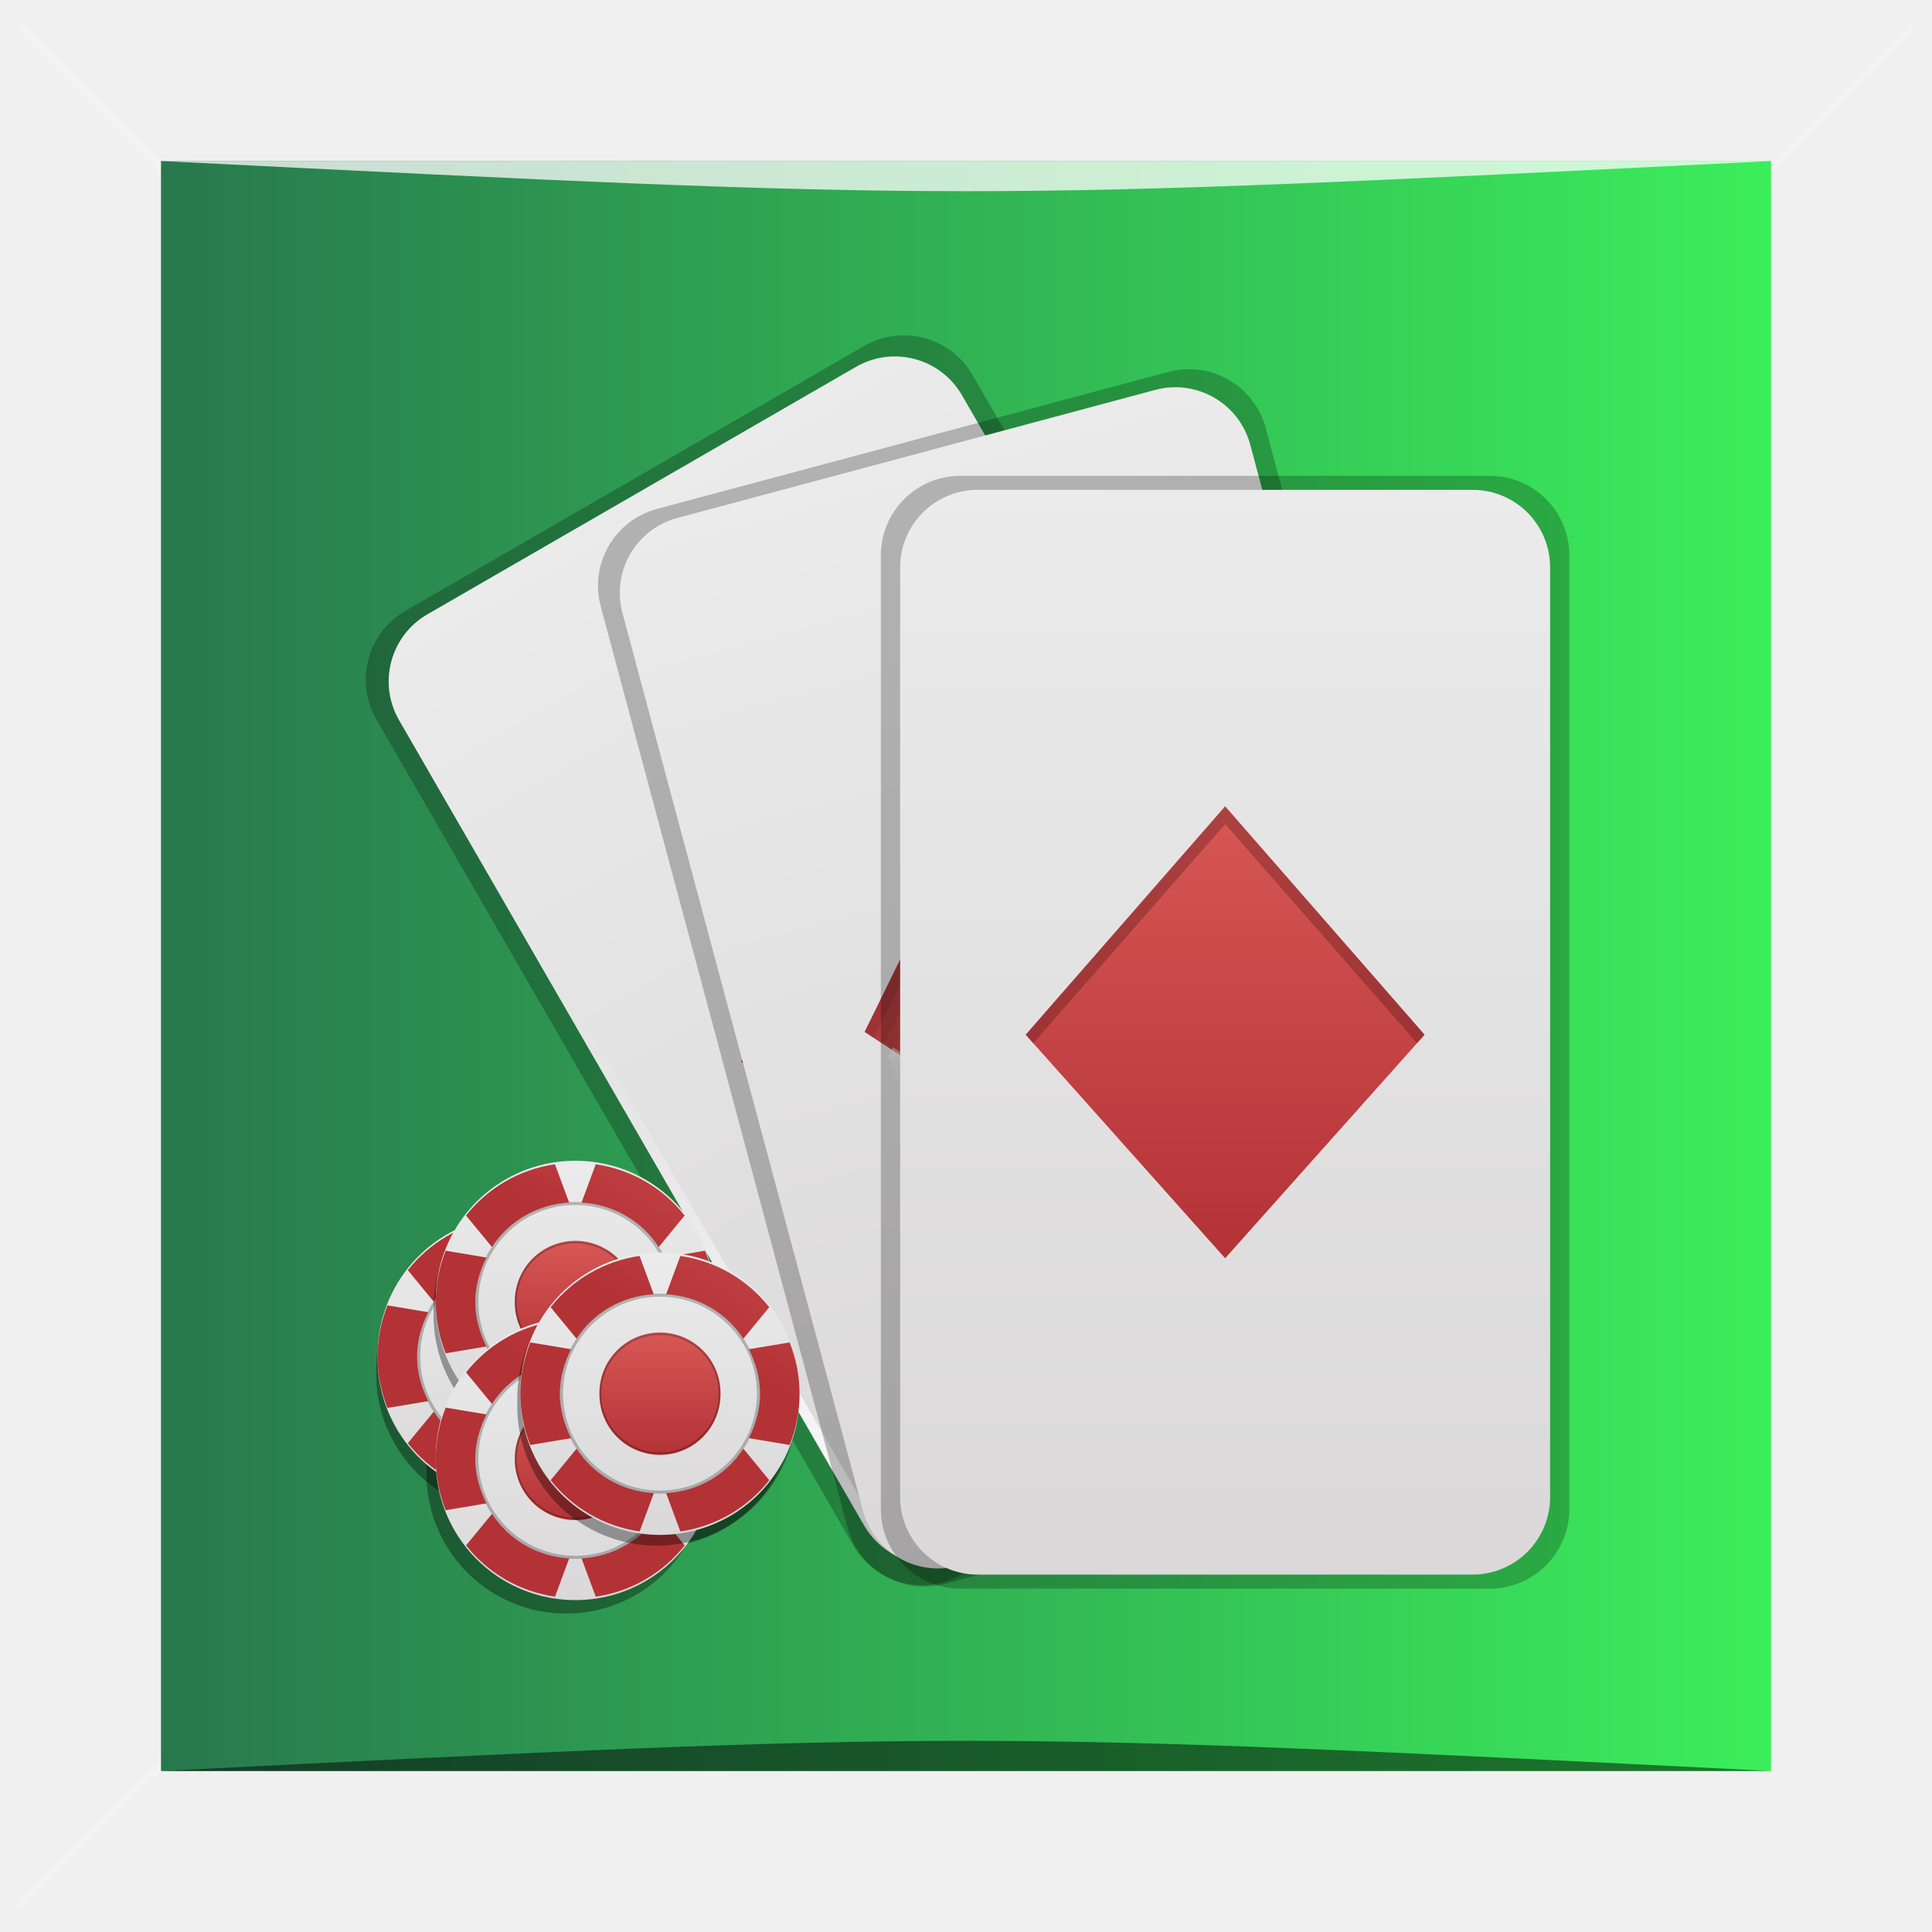
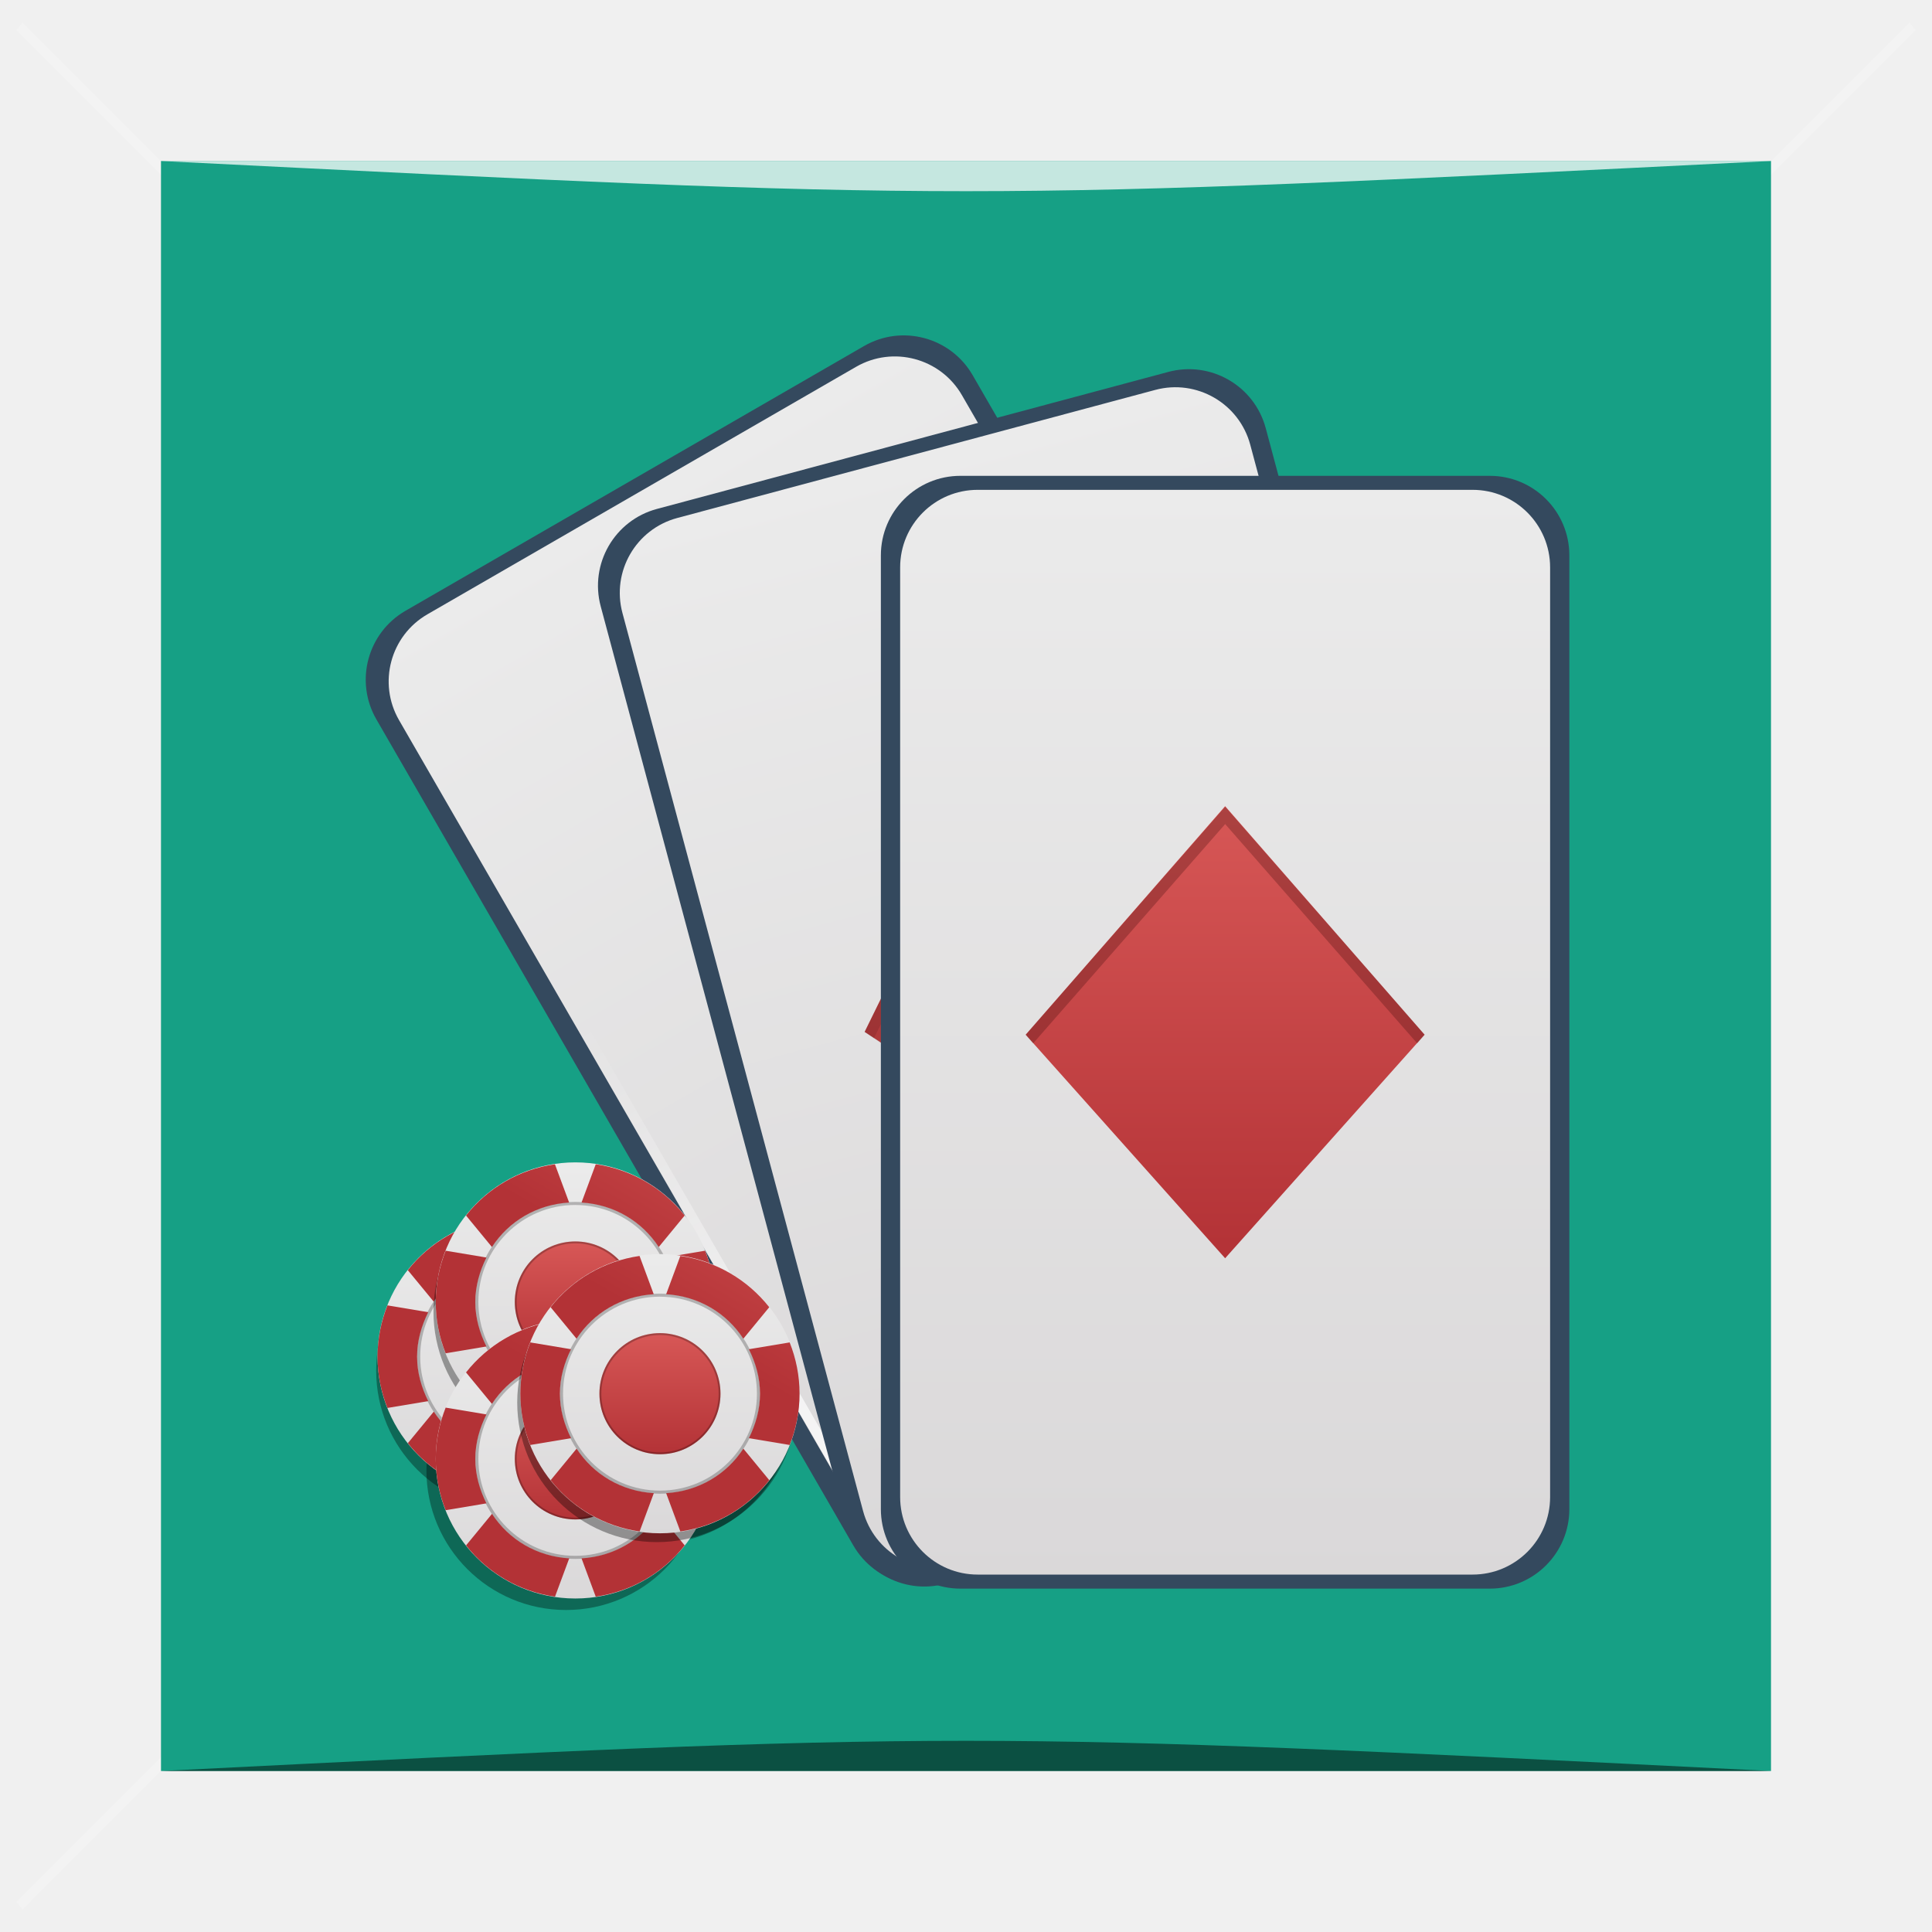
<svg xmlns="http://www.w3.org/2000/svg" xmlns:xlink="http://www.w3.org/1999/xlink" width="48" height="48" id="svg2" version="1.1">
  <defs id="defs4">
    <linearGradient id="linearGradient954">
      <stop style="stop-color:#ffffff;stop-opacity:1;" offset="0" id="stop956" />
      <stop style="stop-color:#ffffff;stop-opacity:0;" offset="1" id="stop958" />
    </linearGradient>
    <linearGradient id="linearGradient936">
      <stop style="stop-color:#b33236;stop-opacity:1" offset="0" id="stop938" />
      <stop style="stop-color:#d75756;stop-opacity:1" offset="1" id="stop940" />
    </linearGradient>
    <linearGradient id="linearGradient902">
      <stop style="stop-color:#dad8d9;stop-opacity:1" offset="0" id="stop904" />
      <stop style="stop-color:#ebebeb;stop-opacity:1" offset="1" id="stop906" />
    </linearGradient>
    <linearGradient id="linearGradient887">
      <stop style="stop-color:#28784d;stop-opacity:1" offset="0" id="stop889" />
      <stop style="stop-color:#3bee5b;stop-opacity:1;" offset="1" id="stop891" />
    </linearGradient>
-     <linearGradient xlink:href="#linearGradient887" id="linearGradient893" x1="6.0000002e-07" y1="-1027.162" x2="48" y2="-1027.162" gradientUnits="userSpaceOnUse" gradientTransform="matrix(0.8333333,0,0,0.8333333,3.999999,-171.3937)" />
    <linearGradient xlink:href="#linearGradient902" id="linearGradient1247" x1="13.483" y1="42.204" x2="13.483" y2="26.829" gradientUnits="userSpaceOnUse" />
    <linearGradient xlink:href="#linearGradient936" id="linearGradient1251" gradientUnits="userSpaceOnUse" x1="13.483" y1="42.204" x2="13.483" y2="26.829" />
    <linearGradient xlink:href="#linearGradient936" id="linearGradient1276" x1="-4.812" y1="42.219" x2="0.688" y2="42.219" gradientUnits="userSpaceOnUse" gradientTransform="matrix(0.565837,-0.9802863,0.1076842,0.06218599,11.68377,1031.33)" />
    <linearGradient xlink:href="#linearGradient902" id="linearGradient1370" gradientUnits="userSpaceOnUse" x1="13.483" y1="42.204" x2="13.483" y2="26.829" />
    <linearGradient xlink:href="#linearGradient936" id="linearGradient1372" gradientUnits="userSpaceOnUse" x1="13.483" y1="42.204" x2="13.483" y2="26.829" />
    <linearGradient xlink:href="#linearGradient936" id="linearGradient1374" gradientUnits="userSpaceOnUse" gradientTransform="matrix(0.565837,-0.9802863,0.1076842,0.06218599,11.68377,1031.33)" x1="-4.812" y1="42.219" x2="0.688" y2="42.219" />
    <linearGradient xlink:href="#linearGradient902" id="linearGradient1400" gradientUnits="userSpaceOnUse" x1="13.483" y1="42.204" x2="13.483" y2="26.829" />
    <linearGradient xlink:href="#linearGradient936" id="linearGradient1402" gradientUnits="userSpaceOnUse" x1="13.483" y1="42.204" x2="13.483" y2="26.829" />
    <linearGradient xlink:href="#linearGradient936" id="linearGradient1404" gradientUnits="userSpaceOnUse" gradientTransform="matrix(0.565837,-0.9802863,0.1076842,0.06218599,11.68377,1031.33)" x1="-4.812" y1="42.219" x2="0.688" y2="42.219" />
    <linearGradient xlink:href="#linearGradient936" id="linearGradient3516" gradientUnits="userSpaceOnUse" gradientTransform="matrix(0.9848837,0,0,0.9848837,6.800568,17.19)" x1="24.086" y1="1034.022" x2="24.086" y2="1022.664" />
    <linearGradient xlink:href="#linearGradient902" id="linearGradient3519" gradientUnits="userSpaceOnUse" gradientTransform="matrix(0.9848837,0,0,0.9848837,6.800564,17.19)" x1="24.537" y1="1042.299" x2="24.537" y2="1014.595" />
    <linearGradient xlink:href="#linearGradient936" id="linearGradient3540" gradientUnits="userSpaceOnUse" gradientTransform="matrix(0.9513246,-0.2549067,0.2549067,0.9513246,-258.7161,56.46782)" x1="24.086" y1="1034.022" x2="24.086" y2="1022.664" />
    <linearGradient xlink:href="#linearGradient902" id="linearGradient3543" gradientUnits="userSpaceOnUse" gradientTransform="matrix(0.9848837,0,0,0.9848837,-264.5155,-12.41694)" x1="24.537" y1="1042.299" x2="24.537" y2="1014.595" />
    <linearGradient xlink:href="#linearGradient954" id="linearGradient3560" gradientUnits="userSpaceOnUse" gradientTransform="matrix(0.8529343,-0.4924418,0.4924418,0.8529343,-9.607174,1019.568)" x1="25.102" y1="37.835" x2="25.102" y2="21.218" />
    <linearGradient xlink:href="#linearGradient936" id="linearGradient3564" gradientUnits="userSpaceOnUse" gradientTransform="matrix(0.8529343,-0.4924418,0.4924418,0.8529343,-504.1971,162.9127)" x1="24.086" y1="1034.022" x2="24.086" y2="1022.664" />
    <linearGradient xlink:href="#linearGradient902" id="linearGradient3567" gradientUnits="userSpaceOnUse" gradientTransform="matrix(0.9848837,0,0,0.9848837,-518.1039,-111.012)" x1="24.537" y1="1042.299" x2="24.537" y2="1014.595" />
    <linearGradient xlink:href="#linearGradient902" id="linearGradient3571" gradientUnits="userSpaceOnUse" x1="13.483" y1="42.204" x2="13.483" y2="26.829" />
    <linearGradient xlink:href="#linearGradient936" id="linearGradient3573" gradientUnits="userSpaceOnUse" x1="13.483" y1="42.204" x2="13.483" y2="26.829" />
    <linearGradient xlink:href="#linearGradient936" id="linearGradient3580" gradientUnits="userSpaceOnUse" gradientTransform="matrix(0.5607882,-0.9715395,0.1067234,0.06163112,15.34144,1030.407)" x1="-4.812" y1="42.219" x2="0.688" y2="42.219" />
    <linearGradient xlink:href="#linearGradient936" id="linearGradient3593" gradientUnits="userSpaceOnUse" gradientTransform="matrix(0.5607882,-0.9715395,0.1067234,0.06163112,13.23905,1032.028)" x1="-4.812" y1="42.219" x2="0.688" y2="42.219" />
    <linearGradient xlink:href="#linearGradient936" id="linearGradient3606" gradientUnits="userSpaceOnUse" gradientTransform="matrix(0.5607882,-0.9715395,0.1067234,0.06163112,13.23905,1028.13)" x1="-4.812" y1="42.219" x2="0.688" y2="42.219" />
    <linearGradient xlink:href="#linearGradient936" id="linearGradient3619" gradientUnits="userSpaceOnUse" gradientTransform="matrix(0.5607882,-0.9715395,0.1067234,0.06163112,11.79365,1029.487)" x1="-4.812" y1="42.219" x2="0.688" y2="42.219" />
  </defs>
  <g id="layer1" transform="translate(0,-1004.362)">
    <path style="fill:#ffffff;fill-opacity:0.183;stroke:none" d="m 0.563,1004.925 c -0.06,0.06 -0.104,0.12 -0.156,0.188 l 5.438,5.438 0.156,-0.188 L 0.563,1004.925 Z" id="rect7303" />
    <path style="fill:#ffffff;fill-opacity:0.183;stroke:none" d="m 47.438,1004.925 -5.438,5.438 0.156,0.188 5.438,-5.438 C 47.542,1005.044 47.498,1004.985 47.438,1004.925 Z" id="path7540" />
    <path style="fill:#ffffff;fill-opacity:0.183;stroke:none" d="m 5.844,1046.175 -5.438,5.438 c 0.052,0.068 0.096,0.127 0.156,0.188 L 6,1046.362 5.844,1046.175 Z" id="path7546" />
-     <rect style="fill:url(#linearGradient893);fill-opacity:1;stroke:none" id="rect2991-1" width="40" height="40" x="4" y="-1048.362" ry="0" transform="scale(1,-1)" />
-     <rect ry="1.976" y="887.982" x="-503.019" height="27.647" width="17.105" id="rect921" style="fill:#000000;fill-opacity:0.245;stroke:none" transform="matrix(0.8660254,-0.5,0.5,0.8660254,0,0)" />
+     <rect style="fill:#16a085;fill-opacity:1;stroke:none" id="rect2991-1" width="40" height="40" x="4" y="-1048.362" ry="0" transform="scale(1,-1)" />
+     <rect ry="1.976" y="887.982" x="-503.019" height="27.647" width="17.105" id="rect921" style="fill:#34495e;fill-opacity:1;stroke:none" transform="matrix(0.8660254,-0.5,0.5,0.8660254,0,0)" />
    <rect style="fill:url(#linearGradient3567);fill-opacity:1;stroke:none" id="rect900" width="16.148" height="26.95" x="-502.541" y="888.33" ry="1.926" transform="matrix(0.8660254,-0.5,0.5,0.8660254,0,0)" />
    <path style="fill:url(#linearGradient3564);fill-opacity:1;stroke:none" d="m 19.874,1023.356 -1.452,7.395 7.068,2.332 1.514,-7.288 -7.13,-2.439 z" id="rect925" />
    <path style="fill:url(#linearGradient3560);fill-opacity:1;stroke:none" d="m 9.715,1020.78 c -0.127,0.476 -0.054,1.014 0.213,1.476 l 11.542,19.991 c 0.534,0.924 1.698,1.259 2.622,0.725 l 10.662,-6.155 c 0.924,-0.534 1.217,-1.709 0.683,-2.633 l -11.542,-19.991 c -0.267,-0.462 -0.697,-0.795 -1.172,-0.922 0.333,0.163 0.605,0.432 0.805,0.779 l 11.542,19.991 c 0.534,0.924 0.241,2.1 -0.683,2.633 l -10.235,5.909 c -0.924,0.534 -2.089,0.199 -2.622,-0.725 L 9.987,1021.866 c -0.2,-0.347 -0.298,-0.717 -0.272,-1.087 z" id="rect949" />
    <path style="fill:#2b0000;fill-opacity:0.249;stroke:none" d="m 19.881,1023.368 -1.46,7.382 0.268,0.094 1.408,-7.103 6.855,2.333 0.052,-0.279 -7.123,-2.427 z" id="path962" />
    <path style="fill:#2b0000;fill-opacity:0.144;stroke:none" d="m 20.097,1023.742 -1.408,7.103 0.268,0.094 1.355,-6.824 6.588,2.238 0.052,-0.279 -6.855,-2.333 z" id="path967" />
    <path style="fill:#2b0000;fill-opacity:0.061;stroke:none" d="m 20.312,1024.115 -1.355,6.824 0.294,0.079 1.277,-6.53 6.293,2.159 0.079,-0.294 -6.588,-2.238 z" id="path969" />
    <path style="fill:#ffffff;fill-opacity:0.424;stroke:none" d="m 19.205,1030.938 -0.079,0.294 0.168,0.045 0.034,-0.126 6.293,2.159 1.277,-6.53 0.126,0.034 0.045,-0.168 -0.294,-0.079 -1.277,6.53 -6.294,-2.16 z" id="path981" />
    <path id="path986" d="m 19.333,1031.159 -0.079,0.294 0.168,0.045 0.033,-0.127 6.293,2.159 1.277,-6.53 0.126,0.034 0.045,-0.168 -0.294,-0.079 -1.277,6.53 -6.293,-2.159 z" style="fill:#ffffff;fill-opacity:0.21;stroke:none" />
    <path style="fill:#ffffff;fill-opacity:0.079;stroke:none" d="m 19.457,1031.374 -0.079,0.294 0.168,0.045 0.033,-0.127 6.293,2.159 1.277,-6.53 0.126,0.034 0.045,-0.168 -0.294,-0.079 -1.277,6.53 -6.293,-2.159 z" id="path988" />
-     <path style="fill:#000000;fill-opacity:0.354;stroke:none" id="path1582" d="m 14.695,33.979 a 1.536,1.536 0 1 1 -3.071,0 1.536,1.536 0 1 1 3.071,0 z" transform="matrix(2.258685,0,0,2.258685,-16.90645,961.67)" />
-     <rect ry="1.976" y="986.577" x="-249.431" height="27.647" width="17.105" id="rect1186" style="fill:#000000;fill-opacity:0.245;stroke:none" transform="matrix(0.9659258,-0.258819,0.258819,0.9659258,0,0)" />
+     <path style="fill:#000000;fill-opacity:0.354;stroke:none" id="path1582" d="m 14.695,33.979 a 1.536,1.536 0 0 1 -1.536,1.536 1.536,1.536 0 0 1 -1.536,-1.536 1.536,1.536 0 0 1 1.536,-1.536 1.536,1.536 0 0 1 1.536,1.536 z" transform="matrix(2.258685,0,0,2.258685,-16.90645,961.67)" />
+     <rect ry="1.976" y="986.577" x="-249.431" height="27.647" width="17.105" id="rect1186" style="fill:#34495e;fill-opacity:1;stroke:none" transform="matrix(0.9659258,-0.258819,0.258819,0.9659258,0,0)" />
    <rect style="fill:url(#linearGradient3543);fill-opacity:1;stroke:none" id="rect1188" width="16.148" height="26.95" x="-248.952" y="986.925" ry="1.926" transform="matrix(0.9659258,-0.258819,0.258819,0.9659258,0,0)" />
    <path style="fill:url(#linearGradient3540);fill-opacity:1;stroke:none" d="m 24.799,1023.232 -3.317,6.767 6.224,4.082 3.349,-6.647 -6.256,-4.202 z" id="path1190" />
    <path style="fill:#2b0000;fill-opacity:0.249;stroke:none" d="m 24.802,1023.246 -3.321,6.753 0.234,0.16 3.198,-6.497 6.018,4.027 0.123,-0.256 -6.252,-4.188 z" id="path1196" />
    <path style="fill:#2b0000;fill-opacity:0.144;stroke:none" d="m 24.914,1023.662 -3.198,6.497 0.234,0.16 3.075,-6.241 5.784,3.867 0.123,-0.256 -6.018,-4.027 z" id="path1198" />
    <path style="fill:#2b0000;fill-opacity:0.061;stroke:none" d="m 25.025,1024.078 -3.075,6.241 0.264,0.152 2.923,-5.977 5.52,3.715 0.152,-0.264 -5.784,-3.867 z" id="path1200" />
    <path style="fill:#ffffff;fill-opacity:0.424;stroke:none" d="m 22.19,1030.382 -0.152,0.264 0.151,0.087 0.065,-0.113 5.52,3.715 2.923,-5.977 0.113,0.066 0.087,-0.15 -0.264,-0.152 -2.923,5.977 -5.52,-3.716 z" id="path1202" />
    <path id="path1204" d="m 22.256,1030.629 -0.152,0.264 0.151,0.087 0.065,-0.114 5.52,3.715 2.923,-5.977 0.113,0.065 0.087,-0.15 -0.264,-0.152 -2.923,5.977 -5.52,-3.715 z" style="fill:#ffffff;fill-opacity:0.21;stroke:none" />
    <path style="fill:#ffffff;fill-opacity:0.079;stroke:none" d="m 22.32,1030.869 -0.152,0.264 0.151,0.087 0.065,-0.114 5.52,3.715 2.923,-5.977 0.113,0.065 0.087,-0.15 -0.264,-0.152 -2.923,5.977 -5.52,-3.715 z" id="path1206" />
-     <rect style="fill:#000000;fill-opacity:0.245;stroke:none" id="rect1140" width="17.105" height="27.647" x="21.885" y="1016.184" ry="1.976" />
+     <rect style="fill:#34495e;fill-opacity:1;stroke:none" id="rect1140" width="17.105" height="27.647" x="21.885" y="1016.184" ry="1.976" />
    <rect ry="1.926" y="1016.532" x="22.364" height="26.95" width="16.148" id="rect1142" style="fill:url(#linearGradient3519);fill-opacity:1;stroke:none" />
    <path id="path1144" d="m 30.438,1024.391 -4.955,5.678 4.955,5.554 4.955,-5.554 -4.955,-5.678 z" style="fill:url(#linearGradient3516);fill-opacity:1;stroke:none" />
    <path id="path1150" d="m 30.438,1024.406 -4.955,5.663 0.185,0.215 4.771,-5.448 4.771,5.448 0.185,-0.215 -4.955,-5.663 z" style="fill:#2b0000;fill-opacity:0.249;stroke:none" />
-     <path transform="matrix(2.258685,0,0,2.258685,-15.65815,964.1447)" d="m 14.695,33.979 a 1.536,1.536 0 1 1 -3.071,0 1.536,1.536 0 1 1 3.071,0 z" id="path1584" style="fill:#000000;fill-opacity:0.354;stroke:none" />
-     <path style="fill:url(#linearGradient1247);fill-opacity:1;stroke:none" id="path1239" d="m 21.375,34.312 a 7.688,7.688 0 1 1 -15.375,0 7.688,7.688 0 1 1 15.375,0 z" transform="matrix(0.4511166,0,0,0.4512215,6.674071,1022.585)" />
-     <path transform="matrix(0.1956169,0,0,0.1956624,10.17122,1031.354)" d="m 21.375,34.312 a 7.688,7.688 0 1 1 -15.375,0 7.688,7.688 0 1 1 15.375,0 z" id="path1249" style="fill:url(#linearGradient1251);fill-opacity:1;stroke:none" />
+     <path transform="matrix(2.258685,0,0,2.258685,-15.65815,964.1447)" d="m 14.695,33.979 a 1.536,1.536 0 0 1 -1.536,1.536 1.536,1.536 0 0 1 -1.536,-1.536 1.536,1.536 0 0 1 1.536,-1.536 1.536,1.536 0 0 1 1.536,1.536 z" id="path1584" style="fill:#000000;fill-opacity:0.354;stroke:none" />
+     <path style="fill:url(#linearGradient1247);fill-opacity:1;stroke:none" id="path1239" d="M 21.375,34.312 A 7.688,7.688 0 0 1 13.688,42 7.688,7.688 0 0 1 6,34.312 7.688,7.688 0 0 1 13.688,26.625 7.688,7.688 0 0 1 21.375,34.312 Z" transform="matrix(0.4511166,0,0,0.4512215,6.674071,1022.585)" />
+     <path transform="matrix(0.1956169,0,0,0.1956624,10.17122,1031.354)" d="M 21.375,34.312 A 7.688,7.688 0 0 1 13.688,42 7.688,7.688 0 0 1 6,34.312 7.688,7.688 0 0 1 13.688,26.625 7.688,7.688 0 0 1 21.375,34.312 Z" id="path1249" style="fill:url(#linearGradient1251);fill-opacity:1;stroke:none" />
    <path style="fill:#000000;fill-opacity:0.236;stroke:none" d="m 12.849,1035.581 c -1.373,0 -2.486,1.113 -2.486,2.486 0,1.373 1.113,2.486 2.486,2.486 1.373,0 2.486,-1.113 2.486,-2.486 0,-1.373 -1.113,-2.486 -2.486,-2.486 z m 0,0.077 c 1.329,0 2.409,1.08 2.409,2.409 0,1.329 -1.08,2.409 -2.409,2.409 -1.329,0 -2.409,-1.08 -2.409,-2.409 0,-1.33 1.08,-2.41 2.409,-2.41 z" id="path1253" />
    <path id="path1262" d="m 12.849,1036.563 c -0.831,0 -1.504,0.674 -1.504,1.504 0,0.831 0.673,1.504 1.504,1.504 0.831,0 1.504,-0.674 1.504,-1.504 0,-0.831 -0.673,-1.504 -1.504,-1.504 z m 0,0.048 c 0.804,0 1.457,0.653 1.457,1.458 0,0.804 -0.653,1.458 -1.457,1.458 -0.804,0 -1.457,-0.653 -1.457,-1.458 0,-0.805 0.653,-1.458 1.457,-1.458 z" style="fill:#000000;fill-opacity:0.236;stroke:none" />
    <path style="fill:#000000;fill-opacity:0.117;stroke:none" d="m 12.849,1036.608 c -0.806,0 -1.459,0.653 -1.459,1.46 0,0.806 0.653,1.46 1.459,1.46 0.806,0 1.459,-0.653 1.459,-1.46 0,-0.806 -0.653,-1.46 -1.459,-1.46 z m 0,0.046 c 0.78,0 1.414,0.634 1.414,1.414 0,0.78 -0.634,1.414 -1.414,1.414 -0.78,0 -1.414,-0.634 -1.414,-1.414 0,-0.781 0.634,-1.415 1.414,-1.415 z" id="path1264" />
    <path id="path1266" d="m 12.849,1036.652 c -0.781,0 -1.415,0.634 -1.415,1.415 0,0.781 0.633,1.415 1.415,1.415 0.781,0 1.415,-0.634 1.415,-1.415 0,-0.781 -0.633,-1.415 -1.415,-1.415 z m 0,0.044 c 0.756,0 1.371,0.614 1.371,1.371 0,0.757 -0.614,1.371 -1.371,1.371 -0.756,0 -1.371,-0.614 -1.371,-1.371 0,-0.756 0.614,-1.371 1.371,-1.371 z" style="fill:#000000;fill-opacity:0.059;stroke:none" />
    <path style="fill:url(#linearGradient3619);fill-opacity:1;stroke:none" d="m 12.342,1034.645 c -0.896,0.131 -1.673,0.595 -2.21,1.274 l 0.644,0.783 c 0.418,-0.638 1.111,-1.057 1.918,-1.105 l -0.353,-0.952 z m 1.013,0 -0.353,0.952 c 0.807,0.048 1.5,0.467 1.918,1.105 l 0.644,-0.783 c -0.536,-0.679 -1.314,-1.143 -2.21,-1.274 z m -3.729,2.149 c -0.156,0.395 -0.246,0.824 -0.246,1.274 0,0.45 0.089,0.879 0.246,1.274 l 1.013,-0.169 c -0.167,-0.334 -0.276,-0.706 -0.276,-1.105 0,-0.399 0.109,-0.771 0.276,-1.105 l -1.013,-0.169 z m 6.445,0 -1.013,0.169 c 0.167,0.334 0.276,0.706 0.276,1.105 0,0.399 -0.109,0.771 -0.276,1.105 l 1.013,0.169 c 0.156,-0.395 0.246,-0.824 0.246,-1.274 0,-0.45 -0.089,-0.879 -0.246,-1.274 z m -5.294,2.64 -0.644,0.783 c 0.536,0.679 1.314,1.143 2.21,1.274 l 0.353,-0.952 c -0.807,-0.049 -1.5,-0.467 -1.918,-1.105 z m 4.143,0 c -0.418,0.638 -1.111,1.057 -1.918,1.105 l 0.353,0.952 c 0.896,-0.131 1.673,-0.595 2.21,-1.274 l -0.644,-0.783 z" id="rect1268" />
-     <path style="fill:#000000;fill-opacity:0.354;stroke:none" id="path1586" d="m 14.695,33.979 a 1.536,1.536 0 1 1 -3.071,0 1.536,1.536 0 1 1 3.071,0 z" transform="matrix(2.258685,0,0,2.258685,-13.46816,962.5022)" />
-     <path transform="matrix(2.258685,0,0,2.258685,-15.48295,960.2027)" d="m 14.695,33.979 a 1.536,1.536 0 1 1 -3.071,0 1.536,1.536 0 1 1 3.071,0 z" id="path1580" style="fill:#000000;fill-opacity:0.354;stroke:none" />
-     <path transform="matrix(0.4511166,0,0,0.4512215,8.119466,1021.227)" d="m 21.375,34.312 a 7.688,7.688 0 1 1 -15.375,0 7.688,7.688 0 1 1 15.375,0 z" id="path1348" style="fill:url(#linearGradient1370);fill-opacity:1;stroke:none" />
-     <path style="fill:url(#linearGradient1372);fill-opacity:1;stroke:none" id="path1350" d="m 21.375,34.312 a 7.688,7.688 0 1 1 -15.375,0 7.688,7.688 0 1 1 15.375,0 z" transform="matrix(0.1956169,0,0,0.1956624,11.61662,1029.996)" />
+     <path style="fill:#000000;fill-opacity:0.354;stroke:none" id="path1586" d="m 14.695,33.979 a 1.536,1.536 0 0 1 -1.536,1.536 1.536,1.536 0 0 1 -1.536,-1.536 1.536,1.536 0 0 1 1.536,-1.536 1.536,1.536 0 0 1 1.536,1.536 z" transform="matrix(2.258685,0,0,2.258685,-13.46816,962.5022)" />
+     <path transform="matrix(2.258685,0,0,2.258685,-15.48295,960.2027)" d="m 14.695,33.979 a 1.536,1.536 0 0 1 -1.536,1.536 1.536,1.536 0 0 1 -1.536,-1.536 1.536,1.536 0 0 1 1.536,-1.536 1.536,1.536 0 0 1 1.536,1.536 z" id="path1580" style="fill:#000000;fill-opacity:0.354;stroke:none" />
+     <path transform="matrix(0.4511166,0,0,0.4512215,8.119466,1021.227)" d="M 21.375,34.312 A 7.688,7.688 0 0 1 13.688,42 7.688,7.688 0 0 1 6,34.312 7.688,7.688 0 0 1 13.688,26.625 7.688,7.688 0 0 1 21.375,34.312 Z" id="path1348" style="fill:url(#linearGradient1370);fill-opacity:1;stroke:none" />
+     <path style="fill:url(#linearGradient1372);fill-opacity:1;stroke:none" id="path1350" d="M 21.375,34.312 A 7.688,7.688 0 0 1 13.688,42 7.688,7.688 0 0 1 6,34.312 7.688,7.688 0 0 1 13.688,26.625 7.688,7.688 0 0 1 21.375,34.312 Z" transform="matrix(0.1956169,0,0,0.1956624,11.61662,1029.996)" />
    <path id="path1352" d="m 14.294,1034.223 c -1.373,0 -2.486,1.113 -2.486,2.486 0,1.373 1.113,2.486 2.486,2.486 1.373,0 2.486,-1.113 2.486,-2.486 0,-1.373 -1.113,-2.486 -2.486,-2.486 z m 0,0.077 c 1.329,0 2.409,1.08 2.409,2.409 0,1.329 -1.08,2.409 -2.409,2.409 -1.329,0 -2.409,-1.08 -2.409,-2.409 0,-1.33 1.08,-2.41 2.409,-2.41 z" style="fill:#000000;fill-opacity:0.236;stroke:none" />
    <path style="fill:#000000;fill-opacity:0.236;stroke:none" d="m 14.294,1035.205 c -0.831,0 -1.504,0.674 -1.504,1.504 0,0.831 0.673,1.504 1.504,1.504 0.831,0 1.504,-0.674 1.504,-1.504 0,-0.831 -0.673,-1.504 -1.504,-1.504 z m 0,0.048 c 0.804,0 1.457,0.653 1.457,1.458 0,0.804 -0.653,1.458 -1.457,1.458 -0.804,0 -1.457,-0.653 -1.457,-1.458 0,-0.805 0.653,-1.458 1.457,-1.458 z" id="path1358" />
    <path id="path1364" d="m 13.788,1033.287 c -0.896,0.131 -1.673,0.595 -2.21,1.274 l 0.644,0.783 c 0.418,-0.638 1.111,-1.057 1.918,-1.105 l -0.353,-0.952 z m 1.013,0 -0.353,0.952 c 0.807,0.048 1.5,0.467 1.918,1.105 l 0.644,-0.783 c -0.536,-0.679 -1.314,-1.143 -2.21,-1.274 z m -3.729,2.149 c -0.156,0.395 -0.246,0.824 -0.246,1.274 0,0.45 0.089,0.879 0.246,1.274 l 1.013,-0.169 c -0.167,-0.334 -0.276,-0.706 -0.276,-1.105 0,-0.399 0.109,-0.771 0.276,-1.105 l -1.013,-0.169 z m 6.445,0 -1.013,0.169 c 0.167,0.334 0.276,0.706 0.276,1.105 0,0.399 -0.109,0.771 -0.276,1.105 l 1.013,0.169 c 0.156,-0.395 0.246,-0.824 0.246,-1.274 0,-0.45 -0.089,-0.879 -0.246,-1.274 z m -5.294,2.64 -0.644,0.783 c 0.536,0.679 1.314,1.143 2.21,1.274 l 0.353,-0.952 c -0.807,-0.049 -1.5,-0.467 -1.918,-1.105 z m 4.143,0 c -0.418,0.638 -1.111,1.057 -1.918,1.105 l 0.353,0.952 c 0.896,-0.131 1.673,-0.595 2.21,-1.274 l -0.644,-0.783 z" style="fill:url(#linearGradient3606);fill-opacity:1;stroke:none" />
-     <path style="fill:url(#linearGradient1400);fill-opacity:1;stroke:none" id="path1378" d="m 21.375,34.312 a 7.688,7.688 0 1 1 -15.375,0 7.688,7.688 0 1 1 15.375,0 z" transform="matrix(0.4511166,0,0,0.4512215,8.119466,1025.125)" />
-     <path transform="matrix(0.1956169,0,0,0.1956624,11.61662,1033.894)" d="m 21.375,34.312 a 7.688,7.688 0 1 1 -15.375,0 7.688,7.688 0 1 1 15.375,0 z" id="path1380" style="fill:url(#linearGradient1402);fill-opacity:1;stroke:none" />
+     <path style="fill:url(#linearGradient1400);fill-opacity:1;stroke:none" id="path1378" d="M 21.375,34.312 A 7.688,7.688 0 0 1 13.688,42 7.688,7.688 0 0 1 6,34.312 7.688,7.688 0 0 1 13.688,26.625 7.688,7.688 0 0 1 21.375,34.312 Z" transform="matrix(0.4511166,0,0,0.4512215,8.119466,1025.125)" />
+     <path transform="matrix(0.1956169,0,0,0.1956624,11.61662,1033.894)" d="M 21.375,34.312 A 7.688,7.688 0 0 1 13.688,42 7.688,7.688 0 0 1 6,34.312 7.688,7.688 0 0 1 13.688,26.625 7.688,7.688 0 0 1 21.375,34.312 Z" id="path1380" style="fill:url(#linearGradient1402);fill-opacity:1;stroke:none" />
    <path style="fill:#000000;fill-opacity:0.236;stroke:none" d="m 14.294,1038.121 c -1.373,0 -2.486,1.113 -2.486,2.486 0,1.373 1.113,2.486 2.486,2.486 1.373,0 2.486,-1.113 2.486,-2.486 0,-1.373 -1.113,-2.486 -2.486,-2.486 z m 0,0.077 c 1.329,0 2.409,1.08 2.409,2.409 0,1.329 -1.08,2.409 -2.409,2.409 -1.329,0 -2.409,-1.08 -2.409,-2.409 0,-1.33 1.08,-2.41 2.409,-2.41 z" id="path1382" />
    <path id="path1388" d="m 14.294,1039.104 c -0.831,0 -1.504,0.674 -1.504,1.504 0,0.831 0.673,1.504 1.504,1.504 0.831,0 1.504,-0.674 1.504,-1.504 0,-0.831 -0.673,-1.504 -1.504,-1.504 z m 0,0.048 c 0.804,0 1.457,0.653 1.457,1.458 0,0.804 -0.653,1.458 -1.457,1.458 -0.804,0 -1.457,-0.653 -1.457,-1.458 0,-0.805 0.653,-1.458 1.457,-1.458 z" style="fill:#000000;fill-opacity:0.236;stroke:none" />
    <path style="fill:url(#linearGradient3593);fill-opacity:1;stroke:none" d="m 13.788,1037.185 c -0.896,0.131 -1.673,0.595 -2.21,1.274 l 0.644,0.783 c 0.418,-0.638 1.111,-1.057 1.918,-1.105 l -0.353,-0.952 z m 1.013,0 -0.353,0.952 c 0.807,0.048 1.5,0.467 1.918,1.105 l 0.644,-0.783 c -0.536,-0.679 -1.314,-1.143 -2.21,-1.274 z m -3.729,2.149 c -0.156,0.395 -0.246,0.824 -0.246,1.274 0,0.45 0.089,0.879 0.246,1.274 l 1.013,-0.169 c -0.167,-0.334 -0.276,-0.706 -0.276,-1.105 0,-0.399 0.109,-0.771 0.276,-1.105 l -1.013,-0.169 z m 6.445,0 -1.013,0.169 c 0.167,0.334 0.276,0.706 0.276,1.105 0,0.399 -0.109,0.771 -0.276,1.105 l 1.013,0.169 c 0.156,-0.395 0.246,-0.824 0.246,-1.274 0,-0.45 -0.089,-0.879 -0.246,-1.274 z m -5.294,2.64 -0.644,0.783 c 0.536,0.679 1.314,1.143 2.21,1.274 l 0.353,-0.952 c -0.807,-0.048 -1.5,-0.467 -1.918,-1.105 z m 4.143,0 c -0.418,0.638 -1.111,1.057 -1.918,1.105 l 0.353,0.952 c 0.896,-0.131 1.673,-0.595 2.21,-1.274 l -0.644,-0.783 z" id="path1394" />
-     <path style="fill:#000000;fill-opacity:0.354;stroke:none" id="path1578" d="m 14.695,33.979 a 1.536,1.536 0 1 1 -3.071,0 1.536,1.536 0 1 1 3.071,0 z" transform="matrix(2.258685,0,0,2.258685,-13.40246,962.4584)" />
-     <path transform="matrix(0.4511166,0,0,0.4512215,10.22186,1023.505)" d="m 21.375,34.312 a 7.688,7.688 0 1 1 -15.375,0 7.688,7.688 0 1 1 15.375,0 z" id="path1408" style="fill:url(#linearGradient3571);fill-opacity:1;stroke:none" />
-     <path style="fill:url(#linearGradient3573);fill-opacity:1;stroke:none" id="path1410" d="m 21.375,34.312 a 7.688,7.688 0 1 1 -15.375,0 7.688,7.688 0 1 1 15.375,0 z" transform="matrix(0.1956169,0,0,0.1956624,13.71901,1032.274)" />
+     <path style="fill:#000000;fill-opacity:0.354;stroke:none" id="path1578" d="m 14.695,33.979 a 1.536,1.536 0 0 1 -1.536,1.536 1.536,1.536 0 0 1 -1.536,-1.536 1.536,1.536 0 0 1 1.536,-1.536 1.536,1.536 0 0 1 1.536,1.536 z" transform="matrix(2.258685,0,0,2.258685,-13.40246,962.4584)" />
+     <path transform="matrix(0.4511166,0,0,0.4512215,10.22186,1023.505)" d="M 21.375,34.312 A 7.688,7.688 0 0 1 13.688,42 7.688,7.688 0 0 1 6,34.312 7.688,7.688 0 0 1 13.688,26.625 7.688,7.688 0 0 1 21.375,34.312 Z" id="path1408" style="fill:url(#linearGradient3571);fill-opacity:1;stroke:none" />
+     <path style="fill:url(#linearGradient3573);fill-opacity:1;stroke:none" id="path1410" d="M 21.375,34.312 A 7.688,7.688 0 0 1 13.688,42 7.688,7.688 0 0 1 6,34.312 7.688,7.688 0 0 1 13.688,26.625 7.688,7.688 0 0 1 21.375,34.312 Z" transform="matrix(0.1956169,0,0,0.1956624,13.71901,1032.274)" />
    <path id="path1412" d="m 16.397,1036.501 c -1.373,0 -2.486,1.113 -2.486,2.486 0,1.373 1.113,2.486 2.486,2.486 1.373,0 2.486,-1.113 2.486,-2.486 0,-1.373 -1.113,-2.486 -2.486,-2.486 z m 0,0.077 c 1.329,0 2.409,1.08 2.409,2.409 0,1.329 -1.08,2.409 -2.409,2.409 -1.329,0 -2.409,-1.08 -2.409,-2.409 0,-1.33 1.08,-2.41 2.409,-2.41 z" style="fill:#000000;fill-opacity:0.236;stroke:none" />
    <path style="fill:#000000;fill-opacity:0.236;stroke:none" d="m 16.397,1037.483 c -0.831,0 -1.504,0.674 -1.504,1.504 0,0.831 0.673,1.504 1.504,1.504 0.831,0 1.504,-0.674 1.504,-1.504 0,-0.831 -0.673,-1.504 -1.504,-1.504 z m 0,0.048 c 0.804,0 1.457,0.653 1.457,1.458 0,0.804 -0.653,1.458 -1.457,1.458 -0.804,0 -1.457,-0.653 -1.457,-1.458 0,-0.805 0.653,-1.458 1.457,-1.458 z" id="path1418" />
    <path id="path1424" d="m 15.89,1035.565 c -0.896,0.131 -1.673,0.595 -2.21,1.274 l 0.644,0.783 c 0.418,-0.638 1.111,-1.057 1.918,-1.105 l -0.353,-0.952 z m 1.013,0 -0.353,0.952 c 0.807,0.048 1.5,0.467 1.918,1.105 l 0.644,-0.783 c -0.536,-0.679 -1.314,-1.143 -2.21,-1.274 z m -3.729,2.149 c -0.156,0.395 -0.246,0.824 -0.246,1.274 0,0.45 0.089,0.879 0.246,1.274 l 1.013,-0.169 c -0.167,-0.334 -0.276,-0.706 -0.276,-1.105 0,-0.399 0.109,-0.771 0.276,-1.105 l -1.013,-0.169 z m 6.445,0 -1.013,0.169 c 0.167,0.334 0.276,0.706 0.276,1.105 0,0.399 -0.109,0.771 -0.276,1.105 l 1.013,0.169 c 0.156,-0.395 0.246,-0.824 0.246,-1.274 0,-0.45 -0.089,-0.879 -0.246,-1.274 z m -5.294,2.64 -0.644,0.783 c 0.536,0.679 1.314,1.143 2.21,1.274 l 0.353,-0.952 c -0.807,-0.048 -1.5,-0.467 -1.918,-1.105 z m 4.143,0 c -0.418,0.638 -1.111,1.057 -1.918,1.105 l 0.353,0.952 c 0.896,-0.131 1.673,-0.595 2.21,-1.274 l -0.644,-0.783 z" style="fill:url(#linearGradient3580);fill-opacity:1;stroke:none" />
    <path style="opacity:0.5;fill:#000000;fill-opacity:1;stroke:none" d="m 4,1048.362 0,0 c 20,-1 20,-1 40,0 z" id="path3257" />
    <path id="path4027" d="m 4,1008.362 0,0 c 20,1 20,1 40,0 z" style="opacity:0.75;fill:#ffffff;fill-opacity:1;stroke:none" />
  </g>
</svg>
